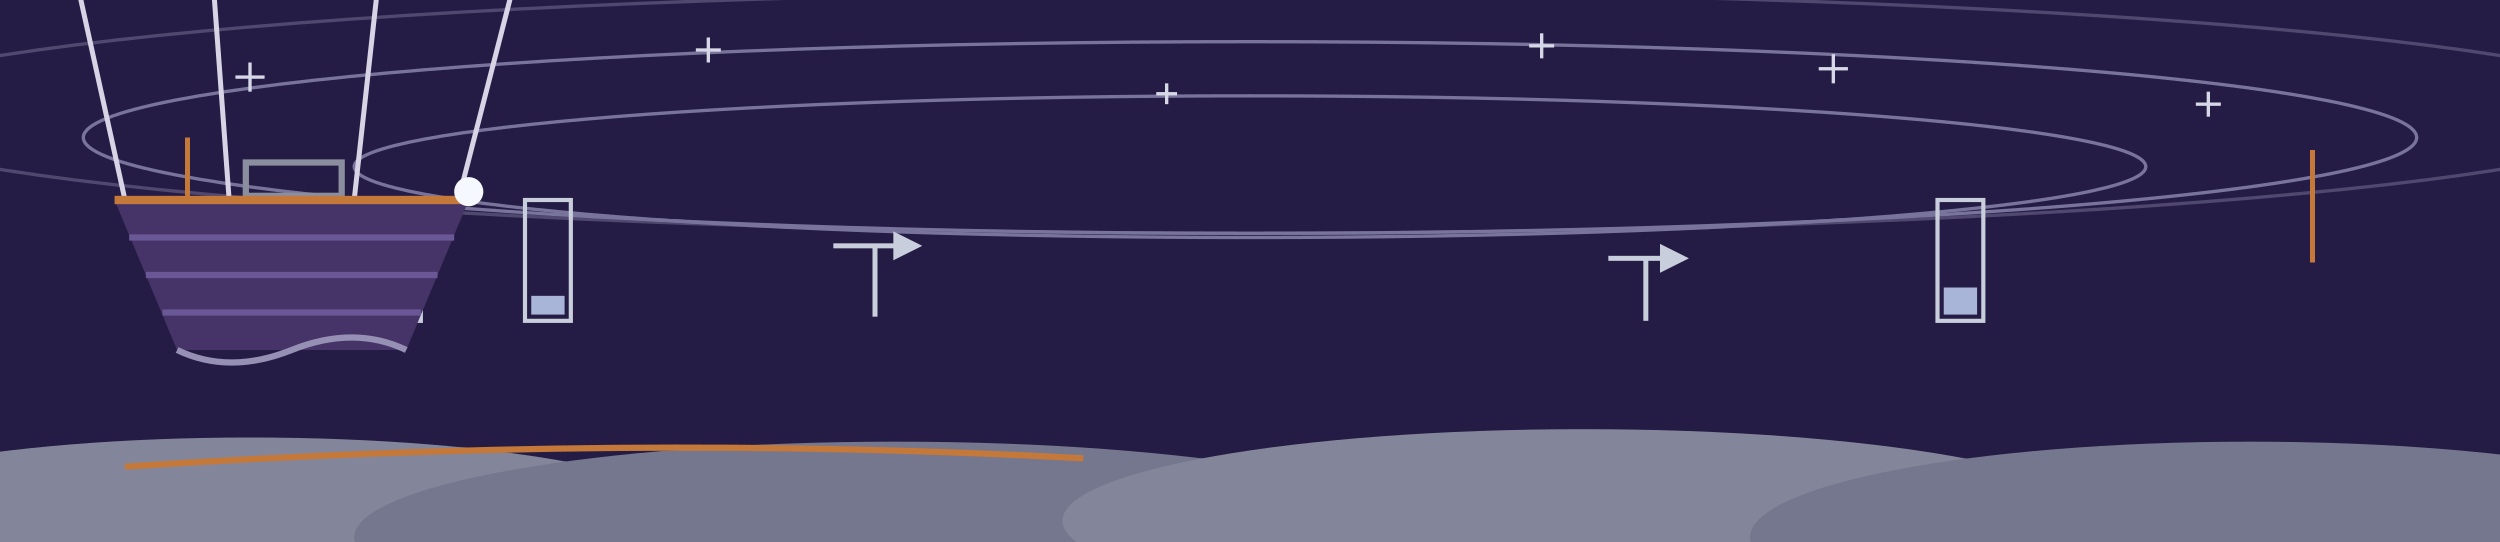
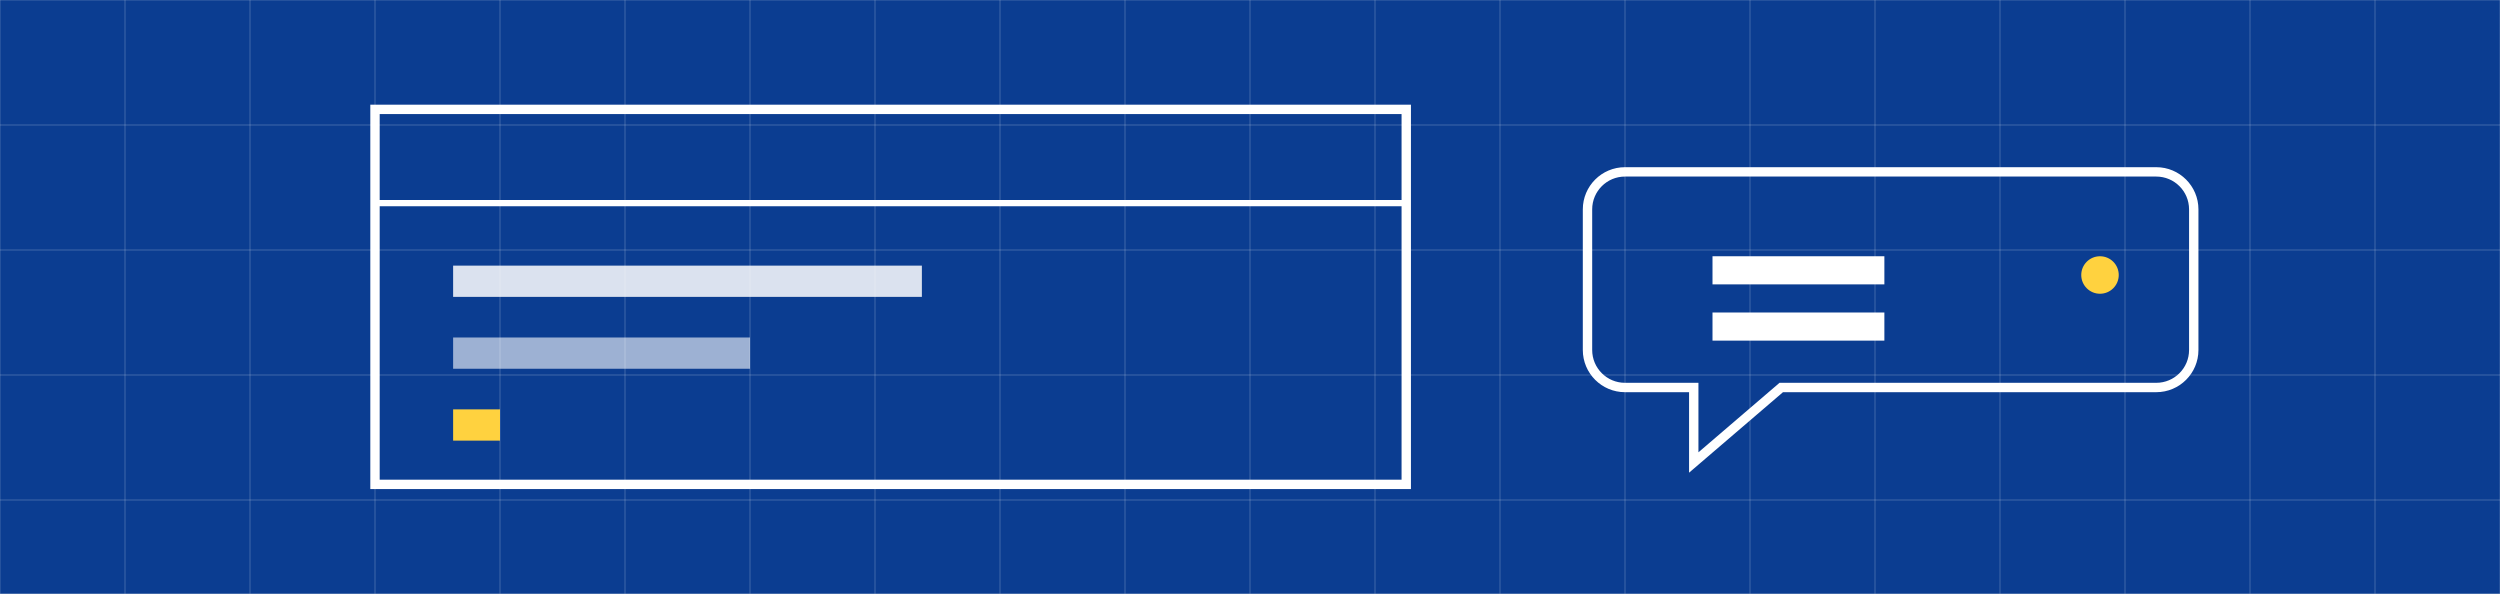
- <svg xmlns="http://www.w3.org/2000/svg" viewBox="0 0 1200 260" width="1200" height="260" role="img" aria-label="Orbital rings, rain gauges, and a gondola crossing above the clouds">
-   <rect width="1200" height="260" fill="#241c44" />
-   <g name="orbital-rings" fill="none" stroke="#8f8ab0" stroke-width="1.6" opacity="0.8">
-     <ellipse cx="600" cy="66" rx="560" ry="46">
-       <animateTransform attributeName="transform" type="rotate" values="0 600 66;2 600 66;0 600 66" dur="26s" repeatCount="indefinite" />
-     </ellipse>
-     <ellipse cx="600" cy="80" rx="430" ry="34" />
-     <ellipse cx="600" cy="54" rx="680" ry="58" opacity="0.5" />
-   </g>
-   <g name="star-crosses" stroke="#d6d8e8" stroke-width="1.6">
-     <path d="M120 30v14M113 37h14" />
-     <path d="M340 18v12M334 24h12" />
-     <path d="M880 26v14M873 33h14" />
-     <path d="M1060 44v12M1054 50h12" />
-     <path d="M560 40v10M555 45h10" />
-     <path d="M740 16v12M734 22h12" />
-   </g>
-   <g name="lightning-rods" stroke="#c4783a" stroke-width="2.4">
-     <line x1="90" y1="120" x2="90" y2="66">
-       <animate attributeName="x1" values="90;91;90" dur="3.1s" repeatCount="indefinite" />
-     </line>
-     <line x1="1110" y1="126" x2="1110" y2="72">
-       <animate attributeName="x1" values="1110;1109;1110" dur="2.7s" repeatCount="indefinite" />
-     </line>
-   </g>
-   <g name="rain-gauges">
-     <g transform="translate(180 96)">
-       <rect width="22" height="58" fill="none" stroke="#c8cedc" stroke-width="2" />
-       <rect x="3" y="40" width="16" height="15" fill="#a8b4d8">
-         <animate attributeName="y" values="40;30;30;40" dur="9s" repeatCount="indefinite" />
-         <animate attributeName="height" values="15;25;25;15" dur="9s" repeatCount="indefinite" />
-       </rect>
-     </g>
-     <g transform="translate(252 96)">
-       <rect width="22" height="58" fill="none" stroke="#c8cedc" stroke-width="2" />
-       <rect x="3" y="46" width="16" height="9" fill="#a8b4d8">
-         <animate attributeName="y" values="46;36;36;46" dur="13s" begin="2s" repeatCount="indefinite" />
-         <animate attributeName="height" values="9;19;19;9" dur="13s" begin="2s" repeatCount="indefinite" />
-       </rect>
-     </g>
-     <g transform="translate(930 96)">
-       <rect width="22" height="58" fill="none" stroke="#c8cedc" stroke-width="2" />
-       <rect x="3" y="42" width="16" height="13" fill="#a8b4d8">
-         <animate attributeName="y" values="42;33;33;42" dur="11s" begin="4s" repeatCount="indefinite" />
-         <animate attributeName="height" values="13;22;22;13" dur="11s" begin="4s" repeatCount="indefinite" />
-       </rect>
-     </g>
-   </g>
-   <g name="weather-vanes" stroke="#c8cedc" stroke-width="2.4">
-     <g transform="translate(420 118)">
-       <line x1="0" y1="0" x2="0" y2="34" />
-       <g>
-         <animateTransform attributeName="transform" type="rotate" values="0;50;-20;0" dur="14s" repeatCount="indefinite" />
-         <line x1="-20" y1="0" x2="20" y2="0" />
-         <polygon points="20,0 10,-5 10,5" fill="#c8cedc" />
-       </g>
-     </g>
-     <g transform="translate(790 124)">
-       <line x1="0" y1="0" x2="0" y2="30" />
-       <g>
-         <animateTransform attributeName="transform" type="rotate" values="20;-30;20" dur="17s" repeatCount="indefinite" />
-         <line x1="-18" y1="0" x2="18" y2="0" />
-         <polygon points="18,0 8,-5 8,5" fill="#c8cedc" />
-       </g>
-     </g>
-   </g>
-   <g name="cloud-tops" fill="#83869a">
-     <ellipse cx="120" cy="252" rx="220" ry="42" />
-     <ellipse cx="430" cy="258" rx="260" ry="46" fill="#74778e" />
-     <ellipse cx="760" cy="250" rx="250" ry="44" />
-     <ellipse cx="1080" cy="258" rx="240" ry="46" fill="#74778e" />
-   </g>
-   <path d="M60 224 Q 300 208 520 220" stroke="#c4783a" stroke-width="3" fill="none" />
-   <g name="gondola-crossing">
-     <animateTransform attributeName="transform" type="translate" values="-260 0;1460 0" dur="40s" repeatCount="indefinite" />
-     <g stroke="#d8d4e6" stroke-width="2.4">
-       <line x1="60" y1="96" x2="30" y2="-40" />
-       <line x1="110" y1="96" x2="100" y2="-40" />
-       <line x1="170" y1="96" x2="185" y2="-40" />
-       <line x1="220" y1="96" x2="255" y2="-40" />
-     </g>
-     <rect x="118" y="78" width="46" height="16" fill="none" stroke="#8a8e9e" stroke-width="3" />
-     <polygon points="55,96 225,96 195,168 85,168" fill="#463468" />
-     <g stroke="#6a5896" stroke-width="3">
-       <line x1="62" y1="114" x2="218" y2="114" />
-       <line x1="70" y1="132" x2="210" y2="132" />
-       <line x1="78" y1="150" x2="202" y2="150" />
-     </g>
-     <line x1="55" y1="96" x2="225" y2="96" stroke="#c4783a" stroke-width="4" />
-     <path name="skirt-ripple" d="M85 168 Q 110 180 140 168 T 195 168" fill="none" stroke="#9690b4" stroke-width="3">
-       <animate attributeName="d" values="M85 168 Q 110 180 140 168 T 195 168;M85 168 Q 110 156 140 168 T 195 168;M85 168 Q 110 180 140 168 T 195 168" dur="3s" repeatCount="indefinite" />
-     </path>
-     <circle name="beacon" cx="225" cy="92" r="7" fill="#f5f8ff">
-       <animate attributeName="opacity" values="1;0.15;1;0.15;1;1" keyTimes="0;0.08;0.16;0.24;0.32;1" dur="40s" repeatCount="indefinite" />
-     </circle>
-   </g>
+ <svg xmlns="http://www.w3.org/2000/svg" width="800" height="190" viewBox="0 0 800 190">
+   <rect width="800" height="190" fill="#0b3d91" />
+   <line x1="0" y1="0" x2="0" y2="190" stroke="#ffffff" stroke-width="0.5" opacity="0.14" />
+   <line x1="40" y1="0" x2="40" y2="190" stroke="#ffffff" stroke-width="0.5" opacity="0.14" />
+   <line x1="80" y1="0" x2="80" y2="190" stroke="#ffffff" stroke-width="0.5" opacity="0.14" />
+   <line x1="120" y1="0" x2="120" y2="190" stroke="#ffffff" stroke-width="0.5" opacity="0.14" />
+   <line x1="160" y1="0" x2="160" y2="190" stroke="#ffffff" stroke-width="0.5" opacity="0.14" />
+   <line x1="200" y1="0" x2="200" y2="190" stroke="#ffffff" stroke-width="0.5" opacity="0.14" />
+   <line x1="240" y1="0" x2="240" y2="190" stroke="#ffffff" stroke-width="0.5" opacity="0.14" />
+   <line x1="280" y1="0" x2="280" y2="190" stroke="#ffffff" stroke-width="0.5" opacity="0.14" />
+   <line x1="320" y1="0" x2="320" y2="190" stroke="#ffffff" stroke-width="0.5" opacity="0.14" />
+   <line x1="360" y1="0" x2="360" y2="190" stroke="#ffffff" stroke-width="0.5" opacity="0.14" />
+   <line x1="400" y1="0" x2="400" y2="190" stroke="#ffffff" stroke-width="0.5" opacity="0.14" />
+   <line x1="440" y1="0" x2="440" y2="190" stroke="#ffffff" stroke-width="0.5" opacity="0.14" />
+   <line x1="480" y1="0" x2="480" y2="190" stroke="#ffffff" stroke-width="0.5" opacity="0.14" />
+   <line x1="520" y1="0" x2="520" y2="190" stroke="#ffffff" stroke-width="0.5" opacity="0.14" />
+   <line x1="560" y1="0" x2="560" y2="190" stroke="#ffffff" stroke-width="0.5" opacity="0.14" />
+   <line x1="600" y1="0" x2="600" y2="190" stroke="#ffffff" stroke-width="0.5" opacity="0.14" />
+   <line x1="640" y1="0" x2="640" y2="190" stroke="#ffffff" stroke-width="0.5" opacity="0.14" />
+   <line x1="680" y1="0" x2="680" y2="190" stroke="#ffffff" stroke-width="0.5" opacity="0.14" />
+   <line x1="720" y1="0" x2="720" y2="190" stroke="#ffffff" stroke-width="0.5" opacity="0.14" />
+   <line x1="760" y1="0" x2="760" y2="190" stroke="#ffffff" stroke-width="0.5" opacity="0.14" />
+   <line x1="800" y1="0" x2="800" y2="190" stroke="#ffffff" stroke-width="0.5" opacity="0.14" />
+   <line x1="0" y1="0" x2="800" y2="0" stroke="#ffffff" stroke-width="0.5" opacity="0.14" />
+   <line x1="0" y1="40" x2="800" y2="40" stroke="#ffffff" stroke-width="0.5" opacity="0.14" />
+   <line x1="0" y1="80" x2="800" y2="80" stroke="#ffffff" stroke-width="0.5" opacity="0.14" />
+   <line x1="0" y1="120" x2="800" y2="120" stroke="#ffffff" stroke-width="0.5" opacity="0.14" />
+   <line x1="0" y1="160" x2="800" y2="160" stroke="#ffffff" stroke-width="0.5" opacity="0.14" />
+   <rect x="120" y="35" width="330" height="120" fill="none" stroke="#ffffff" stroke-width="3" />
+   <line x1="120" y1="65" x2="450" y2="65" stroke="#ffffff" stroke-width="2" />
+   <rect x="145" y="85" width="150" height="10" fill="#ffffff" opacity="0.85" />
+   <rect x="145" y="108" width="95" height="10" fill="#ffffff" opacity="0.6" />
+   <rect x="145" y="131" width="15" height="10" fill="#ffd23f">
+     <animate attributeName="opacity" values="1;0;1" dur="1.1s" repeatCount="indefinite" />
+   </rect>
+   <path d="M520 55 h170 a12 12 0 0 1 12 12 v45 a12 12 0 0 1 -12 12 h-120 l-28 24 v-24 h-22 a12 12 0 0 1 -12 -12 v-45 a12 12 0 0 1 12 -12 z" fill="none" stroke="#ffffff" stroke-width="3" />
+   <rect x="548" y="82" width="55" height="9" fill="#ffffff" />
+   <rect x="548" y="100" width="55" height="9" fill="#ffffff" />
+   <circle cx="672" cy="88" r="6" fill="#ffd23f">
+     <animate attributeName="r" values="6;8;6" dur="2s" repeatCount="indefinite" />
+   </circle>
</svg>
